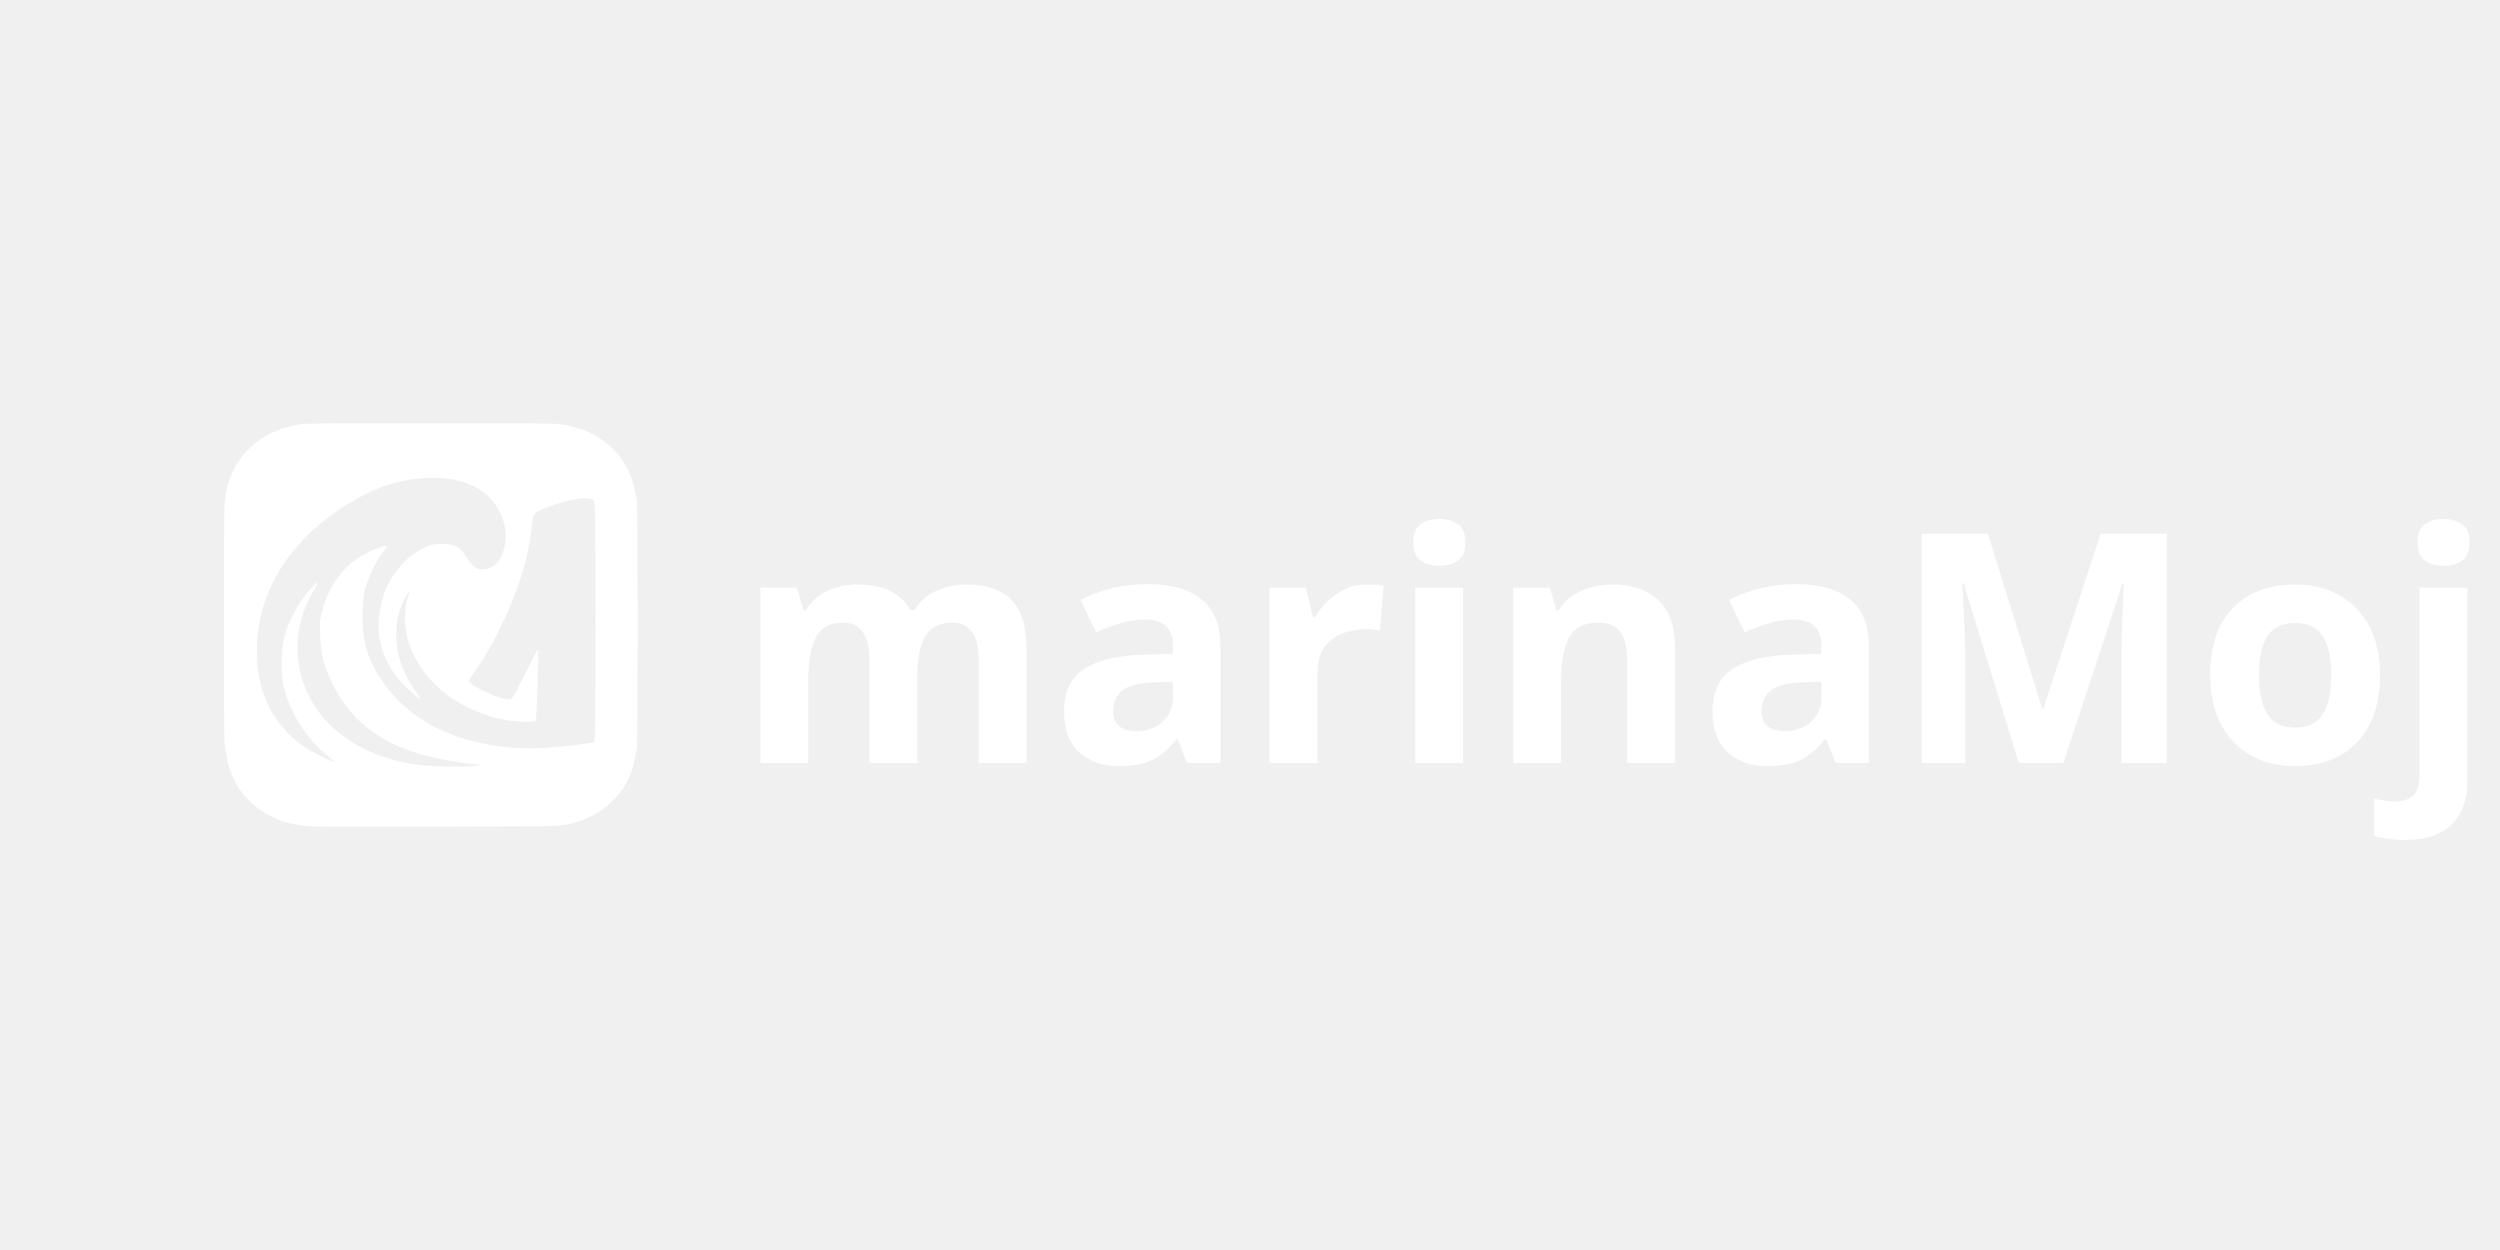
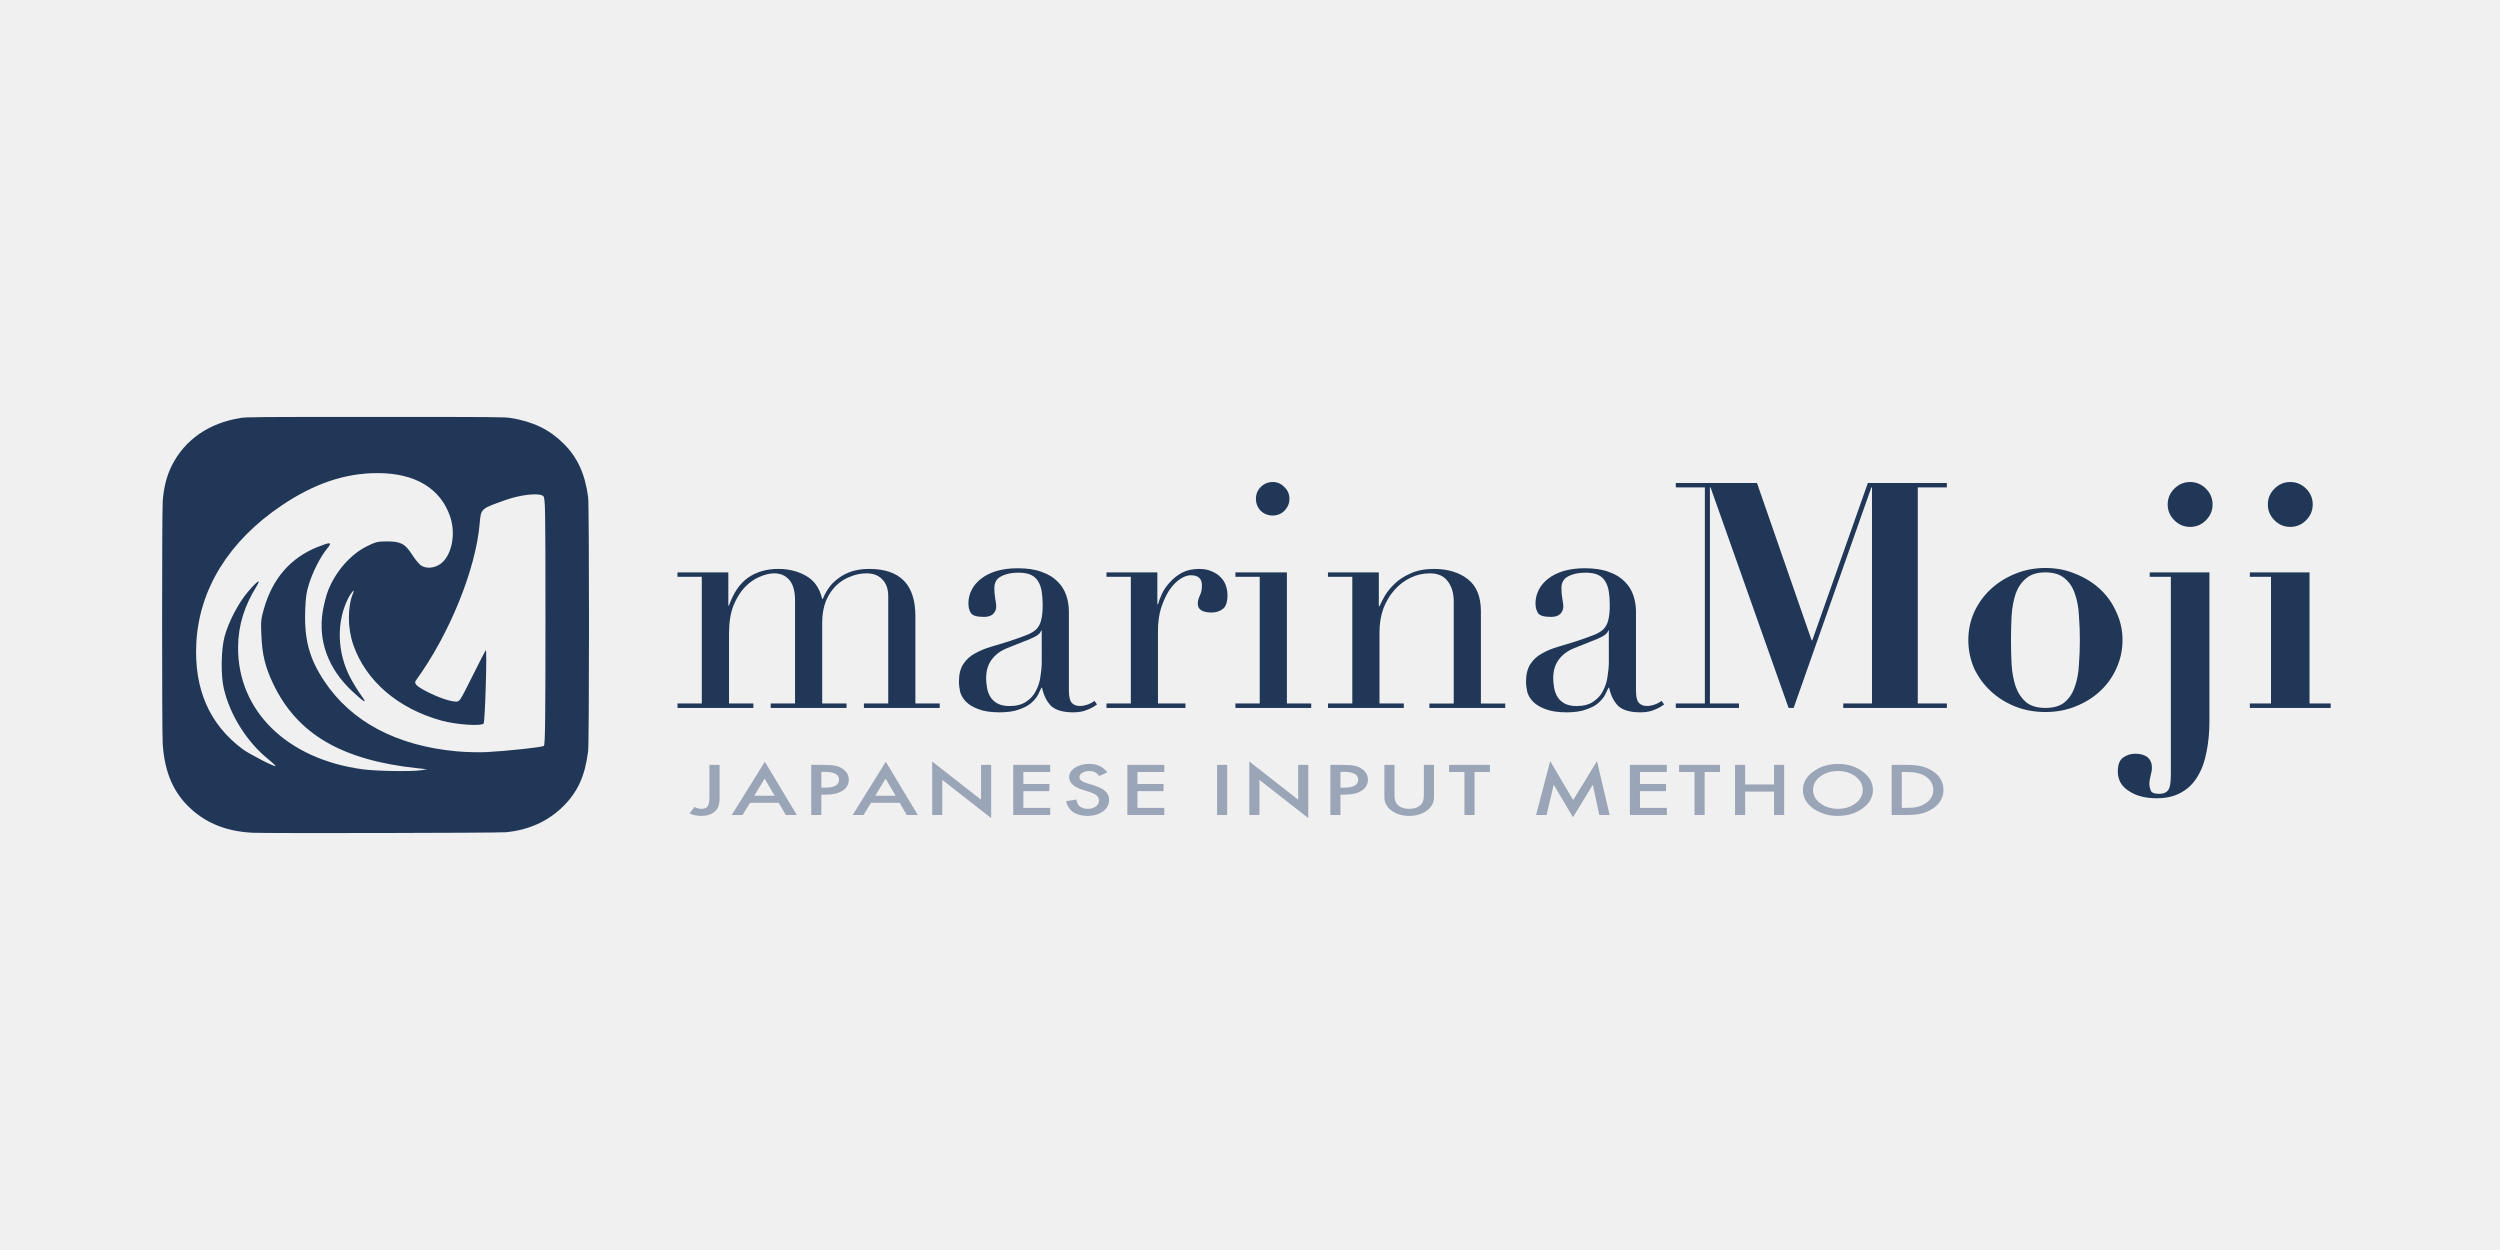
- <svg xmlns="http://www.w3.org/2000/svg" width="240" height="120" viewBox="0 0 63.5 31.75" version="1.1" id="svg1" xml:space="preserve">
-   <defs id="defs1" />
-   <g id="g1" style="display:inline" transform="matrix(0.1793166,0,0,0.1793166,1.385724,-1.204906)">
-     <text xml:space="preserve" style="font-weight:bold;font-size:10.105px;line-height:0.9;font-family:'Noto Serif CJK JP';-inkscape-font-specification:'Noto Serif CJK JP, Bold';text-align:start;writing-mode:lr-tb;direction:ltr;text-orientation:upright;text-anchor:start;display:inline;fill:#ffffff;fill-opacity:1;stroke-width:0.474;paint-order:markers stroke fill" x="96.433" y="114.786" id="text6">
-       <tspan id="tspan6" x="96.433" y="114.786" style="font-style:normal;font-variant:normal;font-weight:bold;font-stretch:normal;font-size:45.474px;font-family:Calibri;-inkscape-font-specification:'Calibri, Bold';font-variant-ligatures:normal;font-variant-caps:normal;font-variant-numeric:normal;font-variant-east-asian:normal;fill:#ffffff;fill-opacity:1;stroke-width:0.474">marinaMoji</tspan>
-     </text>
-     <path id="path4" style="display:inline;fill:#ffffff;fill-opacity:1;stroke-width:0.083" d="m 53.311,66.68 c -16.496,0 -17.711,0.01 -18.565,0.147 -4.344,0.7 -7.648,2.991 -9.425,6.535 -0.69,1.376 -1.093,2.949 -1.246,4.855 -0.115,1.429 -0.116,31.794 -0.002,33.4 0.285,4.001 1.535,6.806 4.012,9.001 2.199,1.949 4.886,2.972 8.28,3.153 1.797,0.096 33.822,0.032 34.845,-0.07 3.158,-0.314 5.793,-1.51 7.857,-3.566 2.002,-1.994 2.99,-4.185 3.413,-7.563 0.159,-1.269 0.161,-33.723 0.002,-34.886 -0.439,-3.218 -1.46,-5.439 -3.378,-7.352 -1.919,-1.914 -4.186,-3.013 -7.237,-3.507 -0.846,-0.137 -2.072,-0.147 -18.557,-0.147 z m 0.272,7.715 c 5.164,0 8.663,2.113 9.969,6.019 0.818,2.449 0.16,5.456 -1.426,6.505 -0.836,0.553 -1.886,0.616 -2.59,0.155 -0.26,-0.17 -0.809,-0.835 -1.22,-1.477 -0.971,-1.515 -1.564,-1.826 -3.468,-1.824 -1.263,0.002 -1.511,0.062 -2.726,0.662 -2.252,1.113 -4.272,3.409 -5.334,6.062 -0.252,0.63 -0.585,1.918 -0.74,2.863 -0.671,4.09 0.759,7.941 4.098,11.032 1.7,1.574 2.081,1.744 1.183,0.529 -0.4,-0.542 -1.061,-1.613 -1.467,-2.381 -1.854,-3.497 -1.975,-7.696 -0.316,-10.974 0.408,-0.807 0.959,-1.397 0.679,-0.728 -0.796,1.903 -0.787,4.843 0.024,7.158 1.735,4.955 6.143,8.734 12.11,10.383 1.985,0.548 5.465,0.79 5.776,0.401 0.2,-0.25 0.495,-10.276 0.296,-10.078 -0.058,0.058 -0.889,1.677 -1.848,3.597 -1.738,3.483 -1.744,3.491 -2.294,3.467 -0.835,-0.037 -2.369,-0.566 -3.893,-1.343 -1.456,-0.742 -1.864,-1.139 -1.576,-1.535 4.645,-6.398 8.248,-15.284 8.782,-21.654 0.165,-1.973 0.135,-1.946 3.604,-3.164 2.132,-0.749 4.634,-0.995 5.126,-0.503 0.273,0.273 0.293,1.494 0.293,17.206 0,13.328 -0.046,16.947 -0.215,17.075 -0.242,0.184 -4.907,0.693 -7.784,0.85 -1.041,0.057 -2.899,0.013 -4.129,-0.098 -8.273,-0.745 -14.524,-4.051 -18.241,-9.647 -2.039,-3.069 -2.752,-5.691 -2.619,-9.633 0.064,-1.921 0.159,-2.577 0.549,-3.786 0.551,-1.708 1.561,-3.672 2.442,-4.747 0.762,-0.93 0.553,-0.973 -1.251,-0.261 -3.712,1.465 -6.204,4.313 -7.39,8.447 -0.424,1.477 -0.452,1.771 -0.363,3.769 0.116,2.582 0.524,4.264 1.575,6.489 3.303,6.994 9.444,10.592 19.965,11.698 l 1.205,0.127 -0.774,0.128 c -1.275,0.212 -6.151,0.136 -8.086,-0.125 -10.385,-1.403 -17.145,-8.036 -17.085,-16.763 0.021,-2.954 0.83,-5.62 2.541,-8.374 0.71,-1.141 0.076,-0.725 -1.21,0.795 -1.311,1.549 -2.66,4.142 -3.189,6.128 -0.472,1.773 -0.528,5.245 -0.113,7.078 0.824,3.639 3.198,7.421 6.131,9.766 0.581,0.465 1.02,0.882 0.974,0.928 -0.136,0.136 -3.606,-1.651 -4.505,-2.321 -4.576,-3.406 -6.695,-8.266 -6.361,-14.591 0.389,-7.387 4.475,-13.981 11.675,-18.841 4.503,-3.04 8.732,-4.47 13.218,-4.47 z" />
+ <svg xmlns="http://www.w3.org/2000/svg" width="240" height="120" viewBox="0 0 240 120" version="1.1">
+   <g transform="translate(12 35.947) scale(0.149885)">
+     <defs id="defs1" />
+     <g id="g6" transform="translate(-97.85953,-97.85953)" style="display:inline">
+       <rect style="display:none;fill:#ead9b3;fill-opacity:1;stroke-width:1.642;paint-order:markers stroke fill" id="rect4" width="1441.108" height="320.95" x="97.86" y="97.86" />
+       <rect style="display:none;fill:#ead9b3;fill-opacity:1;stroke-width:0.775;paint-order:markers stroke fill" id="rect5" width="320.95" height="320.95" x="97.86" y="97.86" />
+       <rect style="display:none;fill:#fdfdfd;fill-opacity:1;stroke-width:0.775;paint-order:markers stroke fill" id="rect6" width="226.471" height="197.294" x="144.693" y="161.366" />
+       <path style="display:none;fill:#203758;fill-opacity:1;stroke-width:0.387" d="m 179.36,391.392 c -15.831,-0.846 -28.366,-5.62 -38.625,-14.712 -11.556,-10.242 -17.387,-23.323 -18.717,-41.99 -0.534,-7.492 -0.527,-149.146 0.007,-155.811 0.713,-8.891 2.597,-16.23 5.814,-22.648 8.287,-16.532 23.702,-27.221 43.965,-30.486 3.983,-0.642 9.651,-0.687 86.604,-0.687 76.904,0 82.621,0.045 86.568,0.685 14.232,2.308 24.808,7.434 33.761,16.361 8.948,8.922 13.709,19.285 15.758,34.296 0.741,5.428 0.735,156.824 -0.007,162.746 -1.973,15.76 -6.586,25.98 -15.923,35.282 -9.63,9.594 -21.923,15.174 -36.654,16.637 -4.773,0.474 -154.171,0.775 -162.552,0.327 z m 165.468,-51.476 c 0.841,-0.429 1.837,-1.25 2.213,-1.824 0.646,-0.986 0.684,-4.333 0.684,-60.346 0,-49.775 -0.087,-59.508 -0.539,-60.581 -0.945,-2.24 -1.724,-2.404 -11.466,-2.404 -12.933,0 -12.512,-0.346 -13.524,11.128 -2.204,24.993 -5.571,40.382 -12.9,58.958 -8.313,21.07 -16.351,34.102 -29.427,47.712 -2.96,3.081 -4.798,5.299 -4.798,5.79 0,0.438 0.349,1.145 0.775,1.571 0.763,0.763 1.292,0.775 34.114,0.775 32.646,0 33.371,-0.016 34.868,-0.78 z m -64.961,-18.852 2.666,-0.252 3.599,-4.879 c 1.979,-2.684 3.57,-4.903 3.534,-4.933 -0.036,-0.029 -2.681,-0.339 -5.877,-0.689 -14.488,-1.584 -25.097,-4.717 -34.363,-10.15 -11.241,-6.59 -18.977,-15.14 -23.71,-26.203 -5.158,-12.057 -4.955,-26.184 0.533,-37.11 5.775,-11.497 18.333,-19.334 31.032,-19.366 8.061,-0.02 15.82,3.876 19.023,9.552 0.641,1.135 1.427,2.064 1.748,2.064 0.765,0 2.694,-2.088 3.636,-3.934 4.21,-8.253 1.066,-20.076 -7.461,-28.052 -7.91,-7.399 -17.94,-10.681 -30.931,-10.119 -17.637,0.763 -34.932,9.588 -51.739,26.401 -15.687,15.693 -27.326,36.165 -32.72,57.553 -3.068,12.164 -4.298,23.969 -3.535,33.924 0.52,6.788 1.18,9.225 2.651,9.791 2.047,0.788 3.406,0.855 5.617,0.276 4.856,-1.271 10.329,-4.778 14.626,-9.371 4.558,-4.873 6.685,-9.033 9.674,-18.928 2.61,-8.637 5.379,-14.384 8.581,-17.807 1.305,-1.395 2.483,-2.535 2.618,-2.535 0.135,7.7e-4 0.253,2.485 0.262,5.522 0.017,6.021 0.557,9.152 2.589,15.014 6.83,19.701 28.734,32.158 60.169,34.22 3.818,0.25 15.163,0.256 17.778,0.01 z m 21.296,-31.351 c 1.057,-2.037 1.553,-3.372 1.281,-3.451 -0.244,-0.071 -3.321,-0.753 -6.837,-1.514 -14.77,-3.199 -23.384,-7.211 -29.513,-13.746 -9.222,-9.833 -10.412,-23.968 -2.937,-34.872 1.142,-1.666 1.145,-1.684 0.238,-1.413 -3.558,1.065 -9.418,6.522 -11.653,10.85 -7.078,13.712 -0.312,29.955 16.353,39.254 6.764,3.775 17.75,6.74 29.449,7.949 0.746,0.077 1.477,0.168 1.626,0.202 0.148,0.034 1.045,-1.433 1.994,-3.259 z m -6.295,-43.39 c 2.519,-1.303 3.437,-4.927 1.891,-7.464 -1.443,-2.366 -5.031,-3.102 -7.386,-1.515 -1.606,1.082 -2.278,2.337 -2.285,4.27 -0.016,4.042 4.17,6.576 7.78,4.709 z m 12.282,-30.749 c 5.747,-2.947 5.794,-10.684 0.081,-13.59 -2.239,-1.139 -3.679,-1.284 -6.015,-0.605 -3.863,1.123 -6.405,4.783 -5.802,8.354 0.387,2.292 2.167,4.774 4.114,5.738 2.198,1.088 5.611,1.134 7.621,0.103 z m -18.067,-29.003 c 3.538,-2.082 3.657,-7.696 0.208,-9.8 -1.966,-1.2 -3.454,-1.318 -5.453,-0.434 -2.305,1.02 -3.34,2.685 -3.342,5.377 -0.001,1.721 0.182,2.23 1.237,3.431 0.681,0.776 1.596,1.555 2.034,1.733 1.382,0.56 4.112,0.402 5.316,-0.307 z" id="path6" />
+       <text xml:space="preserve" style="font-weight:bold;font-size:47.142px;line-height:0.9;font-family:'Noto Serif CJK JP';-inkscape-font-specification:'Noto Serif CJK JP, Bold';text-align:start;writing-mode:lr-tb;direction:ltr;text-orientation:upright;text-anchor:start;display:none;fill:#203758;fill-opacity:1;stroke-width:2.21;paint-order:markers stroke fill" x="459.571" y="349.471" id="text6">
+         <tspan id="tspan6" x="459.571" y="349.471" style="font-style:normal;font-variant:normal;font-weight:bold;font-stretch:normal;font-size:212.137px;font-family:Calibri;-inkscape-font-specification:'Calibri, Bold';font-variant-ligatures:normal;font-variant-caps:normal;font-variant-numeric:normal;font-variant-east-asian:normal;fill:#203758;fill-opacity:1;stroke-width:2.21">marinaMoji</tspan>
+       </text>
+       <path id="path4" style="display:inline;fill:#203758;fill-opacity:1;stroke-width:0.387" d="m 258.408,125.057 c -76.953,0 -82.62,0.046 -86.604,0.688 -20.264,3.265 -35.68,13.954 -43.967,30.486 -3.217,6.418 -5.1,13.758 -5.812,22.648 -0.534,6.665 -0.542,148.319 -0.008,155.811 1.33,18.667 7.16,31.748 18.717,41.99 10.259,9.092 22.794,13.865 38.625,14.711 8.381,0.448 157.779,0.148 162.553,-0.326 14.731,-1.463 27.022,-7.042 36.652,-16.637 9.337,-9.302 13.95,-19.523 15.924,-35.283 0.742,-5.922 0.749,-157.316 0.008,-162.744 -2.049,-15.011 -6.812,-25.374 -15.76,-34.297 -8.953,-8.928 -19.528,-14.053 -33.76,-16.361 -3.947,-0.64 -9.664,-0.686 -86.568,-0.686 z m 1.268,35.988 c 24.089,0 40.413,9.858 46.504,28.08 3.818,11.423 0.744,25.452 -6.65,30.346 -3.901,2.582 -8.799,2.876 -12.082,0.725 -1.211,-0.793 -3.772,-3.894 -5.691,-6.889 -4.529,-7.066 -7.296,-8.52 -16.178,-8.51 -5.893,0.007 -7.05,0.288 -12.715,3.088 -10.505,5.192 -19.929,15.903 -24.885,28.281 -1.176,2.937 -2.729,8.948 -3.453,13.357 -3.132,19.078 3.541,37.043 19.115,51.463 7.932,7.344 9.708,8.138 5.52,2.469 -1.866,-2.527 -4.948,-7.525 -6.846,-11.105 -8.648,-16.314 -9.212,-35.901 -1.475,-51.195 1.903,-3.763 4.472,-6.519 3.166,-3.398 -3.715,8.879 -3.669,22.594 0.111,33.393 8.093,23.115 28.656,40.746 56.492,48.438 9.259,2.558 25.493,3.684 26.945,1.869 0.932,-1.165 2.308,-47.939 1.383,-47.014 -0.271,0.271 -4.148,7.821 -8.619,16.779 -8.108,16.247 -8.136,16.288 -10.701,16.174 -3.896,-0.173 -11.051,-2.642 -18.16,-6.264 -6.792,-3.46 -8.694,-5.313 -7.352,-7.162 21.667,-29.847 38.477,-71.299 40.967,-101.018 0.771,-9.203 0.63,-9.079 16.811,-14.762 9.947,-3.494 21.62,-4.64 23.912,-2.348 1.272,1.272 1.369,6.97 1.369,80.264 0,62.174 -0.213,79.056 -1.004,79.656 -1.129,0.858 -22.889,3.233 -36.314,3.965 -4.855,0.265 -13.524,0.06 -19.262,-0.457 -38.594,-3.476 -67.753,-18.898 -85.096,-45.004 -9.511,-14.317 -12.836,-26.546 -12.219,-44.938 0.301,-8.96 0.743,-12.02 2.562,-17.66 2.569,-7.966 7.284,-17.131 11.391,-22.143 3.554,-4.337 2.58,-4.54 -5.838,-1.219 -17.318,6.834 -28.943,20.122 -34.475,39.404 -1.976,6.889 -2.109,8.263 -1.691,17.584 0.54,12.046 2.444,19.89 7.348,30.273 15.408,32.626 44.055,49.411 93.139,54.572 l 5.619,0.592 -3.611,0.598 c -5.947,0.987 -28.695,0.635 -37.721,-0.584 -48.445,-6.543 -79.984,-37.488 -79.699,-78.199 0.096,-13.779 3.871,-26.219 11.855,-39.062 3.31,-5.325 0.356,-3.384 -5.646,3.707 -6.115,7.224 -12.411,19.322 -14.879,28.586 -2.204,8.272 -2.463,24.469 -0.527,33.018 3.845,16.977 14.919,34.618 28.602,45.559 2.711,2.168 4.756,4.115 4.543,4.328 -0.635,0.635 -16.821,-7.702 -21.018,-10.826 -21.345,-15.891 -31.23,-38.562 -29.676,-68.066 1.815,-34.459 20.877,-65.221 54.465,-87.893 21.008,-14.181 40.736,-20.852 61.664,-20.852 z" />
+       <g id="text1" style="font-size:17.371px;line-height:0.9;font-family:'Cormorant Garamond Light';-inkscape-font-specification:'Cormorant Garamond Light, Normal';display:inline;fill:#203758;stroke-width:0.441;stroke-linecap:round;paint-order:stroke markers fill" aria-label="marinaMoji" transform="matrix(11.64827,0,0,11.64827,-2190.944,-985.382)">
+         <path style="font-family:Didot;-inkscape-font-specification:'Didot, Normal'" d="m 226.871,111.089 h 1.338 v -6.966 h -1.338 v -0.243 h 2.797 v 1.824 h 0.035 q 0.365,-1.042 1.042,-1.529 0.695,-0.486 1.668,-0.486 0.869,0 1.529,0.382 0.677,0.382 0.886,1.268 h 0.035 q 0.122,-0.313 0.33,-0.608 0.208,-0.295 0.521,-0.521 0.313,-0.243 0.73,-0.382 0.434,-0.139 0.973,-0.139 2.536,0 2.536,2.588 v 4.812 h 1.338 v 0.243 h -4.169 v -0.243 h 1.338 v -5.906 q 0,-0.591 -0.33,-0.921 -0.313,-0.33 -0.869,-0.33 -0.434,0 -0.869,0.174 -0.434,0.156 -0.782,0.486 -0.347,0.33 -0.573,0.851 -0.208,0.521 -0.208,1.216 v 4.43 h 1.338 v 0.243 h -4.169 v -0.243 h 1.338 v -5.663 q 0,-0.764 -0.313,-1.129 -0.313,-0.365 -0.834,-0.365 -0.365,0 -0.799,0.191 -0.434,0.174 -0.816,0.573 -0.365,0.382 -0.625,1.008 -0.243,0.625 -0.243,1.529 v 3.856 h 1.338 v 0.243 h -4.169 z m 20.029,-4.013 h -0.035 q -0.035,0.226 -0.573,0.452 l -1.303,0.521 q -0.556,0.226 -0.851,0.643 -0.295,0.4 -0.295,1.008 0,0.261 0.052,0.539 0.052,0.278 0.191,0.504 0.139,0.208 0.382,0.347 0.261,0.139 0.66,0.139 0.573,0 0.921,-0.243 0.365,-0.243 0.539,-0.608 0.191,-0.365 0.243,-0.782 0.07,-0.434 0.07,-0.782 z m 3.04,4.065 q -0.226,0.174 -0.539,0.295 -0.313,0.139 -0.764,0.139 -0.834,0 -1.216,-0.347 -0.365,-0.365 -0.504,-1.008 h -0.035 q -0.07,0.156 -0.191,0.4 -0.122,0.226 -0.382,0.452 -0.243,0.208 -0.66,0.347 -0.417,0.156 -1.06,0.156 -0.73,0 -1.164,-0.174 -0.434,-0.156 -0.677,-0.4 -0.243,-0.243 -0.33,-0.539 -0.07,-0.313 -0.07,-0.573 0,-0.608 0.243,-0.973 0.243,-0.365 0.625,-0.573 0.4,-0.226 0.869,-0.365 0.486,-0.139 0.973,-0.295 0.573,-0.191 0.938,-0.33 0.382,-0.139 0.591,-0.33 0.208,-0.208 0.278,-0.504 0.087,-0.313 0.087,-0.834 0,-0.417 -0.052,-0.747 -0.052,-0.33 -0.191,-0.556 -0.139,-0.243 -0.4,-0.365 -0.261,-0.122 -0.695,-0.122 -0.573,0 -0.955,0.208 -0.365,0.191 -0.365,0.643 0,0.295 0.052,0.591 0.052,0.278 0.052,0.417 0,0.243 -0.174,0.417 -0.174,0.156 -0.504,0.156 -0.573,0 -0.712,-0.208 -0.139,-0.208 -0.139,-0.539 0,-0.382 0.174,-0.73 0.174,-0.347 0.504,-0.608 0.347,-0.278 0.851,-0.434 0.521,-0.156 1.181,-0.156 0.799,0 1.338,0.208 0.539,0.191 0.869,0.539 0.33,0.33 0.469,0.764 0.139,0.417 0.139,0.886 v 4.325 q 0,0.504 0.156,0.677 0.156,0.174 0.452,0.174 0.191,0 0.4,-0.07 0.208,-0.07 0.4,-0.208 z m 0.521,-0.052 h 1.338 v -6.966 h -1.338 v -0.243 h 2.797 v 1.754 h 0.035 q 0.07,-0.261 0.226,-0.591 0.156,-0.33 0.434,-0.625 0.278,-0.313 0.66,-0.521 0.4,-0.208 0.955,-0.208 0.4,0 0.695,0.139 0.295,0.122 0.486,0.33 0.191,0.191 0.278,0.452 0.087,0.261 0.087,0.521 0,0.573 -0.261,0.764 -0.261,0.191 -0.608,0.191 -0.764,0 -0.764,-0.486 0,-0.156 0.035,-0.243 0.035,-0.104 0.07,-0.191 0.052,-0.104 0.087,-0.226 0.035,-0.122 0.035,-0.347 0,-0.556 -0.608,-0.556 -0.278,0 -0.591,0.208 -0.313,0.208 -0.591,0.608 -0.261,0.4 -0.452,0.973 -0.174,0.556 -0.174,1.285 v 3.978 h 1.511 v 0.243 h -4.343 z m 8.217,-11.257 q 0,-0.382 0.261,-0.643 0.278,-0.278 0.66,-0.278 0.382,0 0.643,0.278 0.278,0.261 0.278,0.643 0,0.382 -0.278,0.66 -0.261,0.261 -0.643,0.261 -0.382,0 -0.66,-0.261 -0.261,-0.278 -0.261,-0.66 z m -1.129,11.257 h 1.338 v -6.966 h -1.338 v -0.243 h 2.832 v 7.209 h 1.338 v 0.243 h -4.169 z m 5.09,0 h 1.338 v -6.966 h -1.338 v -0.243 h 2.797 v 1.859 h 0.035 q 0.104,-0.226 0.295,-0.573 0.208,-0.347 0.556,-0.677 0.347,-0.33 0.869,-0.556 0.521,-0.243 1.268,-0.243 1.147,0 1.859,0.556 0.73,0.556 0.73,1.772 v 5.072 h 1.338 v 0.243 h -4.169 v -0.243 h 1.338 v -5.611 q 0,-0.677 -0.33,-1.112 -0.313,-0.434 -0.99,-0.434 -0.556,0 -1.06,0.243 -0.504,0.243 -0.886,0.677 -0.382,0.434 -0.608,1.025 -0.208,0.591 -0.208,1.285 v 3.926 h 1.338 v 0.243 h -4.169 z m 15.443,-4.013 h -0.035 q -0.035,0.226 -0.573,0.452 l -1.303,0.521 q -0.556,0.226 -0.851,0.643 -0.295,0.4 -0.295,1.008 0,0.261 0.052,0.539 0.052,0.278 0.191,0.504 0.139,0.208 0.382,0.347 0.261,0.139 0.66,0.139 0.573,0 0.921,-0.243 0.365,-0.243 0.539,-0.608 0.191,-0.365 0.243,-0.782 0.07,-0.434 0.07,-0.782 z m 3.04,4.065 q -0.226,0.174 -0.539,0.295 -0.313,0.139 -0.764,0.139 -0.834,0 -1.216,-0.347 -0.365,-0.365 -0.504,-1.008 h -0.035 q -0.07,0.156 -0.191,0.4 -0.122,0.226 -0.382,0.452 -0.243,0.208 -0.66,0.347 -0.417,0.156 -1.06,0.156 -0.73,0 -1.164,-0.174 -0.434,-0.156 -0.677,-0.4 -0.243,-0.243 -0.33,-0.539 -0.07,-0.313 -0.07,-0.573 0,-0.608 0.243,-0.973 0.243,-0.365 0.625,-0.573 0.4,-0.226 0.869,-0.365 0.486,-0.139 0.973,-0.295 0.573,-0.191 0.938,-0.33 0.382,-0.139 0.591,-0.33 0.208,-0.208 0.278,-0.504 0.087,-0.313 0.087,-0.834 0,-0.417 -0.052,-0.747 -0.052,-0.33 -0.191,-0.556 -0.139,-0.243 -0.4,-0.365 -0.261,-0.122 -0.695,-0.122 -0.573,0 -0.955,0.208 -0.365,0.191 -0.365,0.643 0,0.295 0.052,0.591 0.052,0.278 0.052,0.417 0,0.243 -0.174,0.417 -0.174,0.156 -0.504,0.156 -0.573,0 -0.712,-0.208 -0.139,-0.208 -0.139,-0.539 0,-0.382 0.174,-0.73 0.174,-0.347 0.504,-0.608 0.347,-0.278 0.851,-0.434 0.521,-0.156 1.181,-0.156 0.799,0 1.338,0.208 0.539,0.191 0.869,0.539 0.33,0.33 0.469,0.764 0.139,0.417 0.139,0.886 v 4.325 q 0,0.504 0.156,0.677 0.156,0.174 0.452,0.174 0.191,0 0.4,-0.07 0.208,-0.07 0.4,-0.208 z" id="path1-8" />
+         <path style="font-weight:bold;font-family:Didot;-inkscape-font-specification:'Didot, Normal'" d="m 281.765,98.964 v 0.243 h 1.598 v 11.882 h -1.598 v 0.243 h 3.474 v -0.243 h -1.598 V 99.207 h 0.035 l 4.291,12.125 h 0.278 l 4.273,-12.125 h 0.035 v 11.882 h -1.581 v 0.243 h 5.698 v -0.243 H 295.071 V 99.207 h 1.598 v -0.243 h -4.343 l -3.057,8.651 h -0.035 l -3.005,-8.651 z m 20.324,12.368 q -0.677,0 -1.06,-0.313 -0.382,-0.33 -0.573,-0.851 -0.174,-0.521 -0.226,-1.199 -0.035,-0.677 -0.035,-1.372 0,-0.695 0.035,-1.355 0.052,-0.677 0.226,-1.199 0.191,-0.521 0.573,-0.834 0.382,-0.33 1.06,-0.33 0.677,0 1.06,0.33 0.382,0.313 0.556,0.834 0.191,0.521 0.226,1.199 0.052,0.66 0.052,1.355 0,0.695 -0.052,1.372 -0.035,0.677 -0.226,1.199 -0.174,0.521 -0.556,0.851 -0.382,0.313 -1.06,0.313 z m 0,-7.695 q -0.903,0 -1.685,0.33 -0.764,0.313 -1.338,0.851 -0.573,0.539 -0.903,1.268 -0.313,0.712 -0.313,1.511 0,0.816 0.313,1.546 0.33,0.712 0.903,1.251 0.573,0.539 1.338,0.851 0.782,0.313 1.685,0.313 0.903,0 1.668,-0.313 0.782,-0.313 1.355,-0.851 0.573,-0.539 0.886,-1.251 0.33,-0.73 0.33,-1.546 0,-0.799 -0.33,-1.511 -0.313,-0.73 -0.886,-1.268 -0.573,-0.539 -1.355,-0.851 -0.764,-0.33 -1.668,-0.33 z m 6.723,-3.492 q 0,0.504 0.365,0.869 0.365,0.365 0.869,0.365 0.504,0 0.869,-0.365 0.365,-0.365 0.365,-0.869 0,-0.504 -0.365,-0.869 -0.365,-0.365 -0.869,-0.365 -0.504,0 -0.869,0.365 -0.365,0.365 -0.365,0.869 z m 0.174,3.978 v 10.874 q 0,0.677 -0.156,0.869 -0.156,0.191 -0.469,0.191 -0.417,0 -0.486,-0.191 -0.07,-0.191 -0.07,-0.365 0,-0.191 0.07,-0.452 0.07,-0.243 0.07,-0.434 0,-0.365 -0.243,-0.573 -0.243,-0.191 -0.677,-0.191 -0.365,0 -0.66,0.208 -0.295,0.208 -0.295,0.764 0,0.695 0.608,1.077 0.591,0.4 1.529,0.4 0.816,0 1.372,-0.33 0.556,-0.313 0.886,-0.886 0.347,-0.573 0.486,-1.355 0.156,-0.764 0.156,-1.668 v -8.182 h -3.283 v 0.243 z m 5.333,-3.978 q 0,0.504 0.365,0.869 0.365,0.365 0.869,0.365 0.504,0 0.869,-0.365 0.365,-0.365 0.365,-0.869 0,-0.504 -0.365,-0.869 -0.365,-0.365 -0.869,-0.365 -0.504,0 -0.869,0.365 -0.365,0.365 -0.365,0.869 z m -0.99,3.735 v 0.243 h 1.164 v 6.966 h -1.164 v 0.243 h 4.447 v -0.243 h -1.164 v -7.209 z" id="path2" />
+       </g>
+       <path style="font-size:4.226px;line-height:0.3;font-family:Futura;-inkscape-font-specification:'Futura, Normal';letter-spacing:0.287px;fill:#9ba5b8;stroke-width:4.442;stroke-linecap:round;paint-order:stroke markers fill" d="m 478.69,347.927 v 20.77 q 0,3.722 -0.695,5.551 -0.695,2.079 -2.362,3.514 -3.251,2.848 -8.614,2.848 -4.057,0 -7.586,-1.58 l 3.168,-4.137 q 2.362,1.185 4.418,1.185 2.89,0 4.001,-1.643 1.168,-1.642 1.168,-5.738 V 347.927 Z m 37.877,24.305 h -18.368 l -4.779,7.797 h -6.975 l 21.23,-34.118 20.48,34.118 h -7.086 z m -2.64,-4.553 -6.363,-10.915 -6.669,10.915 z m 29.93,-0.686 v 13.036 h -6.475 V 347.927 h 7.336 q 5.391,0 8.142,0.561 2.779,0.561 4.891,2.121 3.696,2.703 3.696,6.819 0,4.408 -3.946,6.986 -3.946,2.578 -10.643,2.578 z m 0,-4.491 h 2.417 q 8.92,0 8.92,-5.135 0,-4.969 -9.198,-4.969 h -2.14 z m 50.187,9.73 H 575.678 l -4.779,7.797 h -6.975 l 21.23,-34.118 20.48,34.118 h -7.086 z m -2.64,-4.553 -6.363,-10.915 -6.669,10.915 z m 23.455,12.35 V 345.744 l 31.289,24.492 V 347.927 h 6.474 v 34.056 l -31.289,-24.43 v 22.475 z m 75.586,-27.548 h -17.201 v 7.714 h 16.701 v 4.553 h -16.701 v 10.728 h 17.201 v 4.553 h -23.675 V 347.927 h 23.675 z m 36.627,0.229 -5.252,2.329 q -1.473,-1.913 -2.807,-2.495 -1.389,-0.665 -3.585,-0.665 -2.695,0 -4.474,1.143 -1.778,1.123 -1.778,2.828 0,2.349 4.668,3.784 l 4.279,1.31 q 5.224,1.58 7.642,3.867 2.417,2.266 2.417,5.572 0,4.429 -3.946,7.318 -3.974,2.911 -9.865,2.911 -5.585,0 -9.226,-2.474 -3.585,-2.474 -4.474,-6.965 l 6.558,-1.081 q 0.444,2.828 1.556,3.909 2.001,2.079 5.835,2.079 3.029,0 5.03,-1.518 2.001,-1.518 2.001,-3.846 0,-0.935 -0.361,-1.705 -0.334,-0.79 -1.084,-1.435 -0.723,-0.665 -1.89,-1.227 -1.168,-0.582 -2.779,-1.102 l -4.14,-1.289 q -8.809,-2.786 -8.809,-8.15 0,-3.618 3.696,-6.05 3.696,-2.453 9.198,-2.453 7.419,0 11.588,5.406 z m 36.46,-0.229 h -17.201 v 7.714 h 16.701 v 4.553 h -16.701 v 10.728 h 17.201 v 4.553 H 739.859 V 347.927 h 23.675 z m 40.27,-4.553 v 32.102 h -6.475 V 347.927 Z m 14.174,32.102 V 345.744 l 31.289,24.492 V 347.927 h 6.474 v 34.056 l -31.289,-24.43 v 22.475 z m 58.385,-13.036 v 13.036 h -6.475 V 347.927 h 7.336 q 5.391,0 8.142,0.561 2.779,0.561 4.891,2.121 3.696,2.703 3.696,6.819 0,4.408 -3.946,6.986 -3.946,2.578 -10.643,2.578 z m 0,-4.491 h 2.417 q 8.92,0 8.92,-5.135 0,-4.969 -9.198,-4.969 h -2.14 z m 34.598,-14.575 v 19.336 q 0,4.137 1.806,6.05 2.695,2.765 7.586,2.765 4.918,0 7.614,-2.765 1.806,-1.85 1.806,-6.05 v -19.336 h 6.475 v 20.666 q 0,5.073 -4.224,8.358 -4.752,3.659 -11.671,3.659 -6.919,0 -11.643,-3.659 -4.224,-3.285 -4.224,-8.358 V 347.927 Z m 51.271,4.553 v 27.548 h -6.475 v -27.548 h -9.865 v -4.553 h 26.176 v 4.553 z m 39.408,27.548 9.031,-34.513 14.728,24.949 15.255,-24.949 8.114,34.513 h -6.641 l -4.14,-19.377 -12.699,20.854 -12.338,-20.874 -4.613,19.398 z m 83.755,-27.548 h -17.201 v 7.714 h 16.701 v 4.553 h -16.701 v 10.728 h 17.201 v 4.553 h -23.675 V 347.927 h 23.675 z m 24.206,0 v 27.548 h -6.475 v -27.548 h -9.865 v -4.553 h 26.176 v 4.553 z m 25.956,8.005 h 18.507 V 347.927 h 6.475 v 32.102 h -6.475 v -14.99 h -18.507 v 14.99 h -6.474 V 347.927 h 6.474 z m 36.988,3.347 q 0,-6.778 6.641,-11.643 6.614,-4.865 15.895,-4.865 9.17,0 15.728,4.907 6.586,4.907 6.586,11.789 0,6.923 -6.613,11.747 -6.641,4.844 -16.034,4.844 -8.308,0 -14.922,-4.304 -7.28,-4.761 -7.28,-12.475 z m 6.53,0.06 q 0,5.322 4.779,8.753 4.752,3.431 10.976,3.431 6.753,0 11.393,-3.493 4.641,-3.535 4.641,-8.608 0,-5.135 -4.585,-8.608 -4.557,-3.493 -11.282,-3.493 -6.697,0 -11.31,3.493 -4.613,3.451 -4.613,8.524 z m 50.326,16.134 v -32.102 h 9.003 q 6.474,0 10.226,0.956 4.029,0.936 7.308,3.181 6.641,4.532 6.641,11.913 0,7.402 -6.919,11.976 -3.474,2.287 -7.28,3.181 -3.557,0.894 -10.087,0.894 z m 6.475,-4.553 h 2.918 q 4.363,0 7.253,-0.686 2.89,-0.727 5.224,-2.308 4.779,-3.264 4.779,-8.504 0,-5.281 -4.724,-8.566 -4.252,-2.932 -12.532,-2.932 h -2.918 z" id="text3" aria-label="JAPANESE INPUT METHOD" />
+     </g>
  </g>
</svg>
